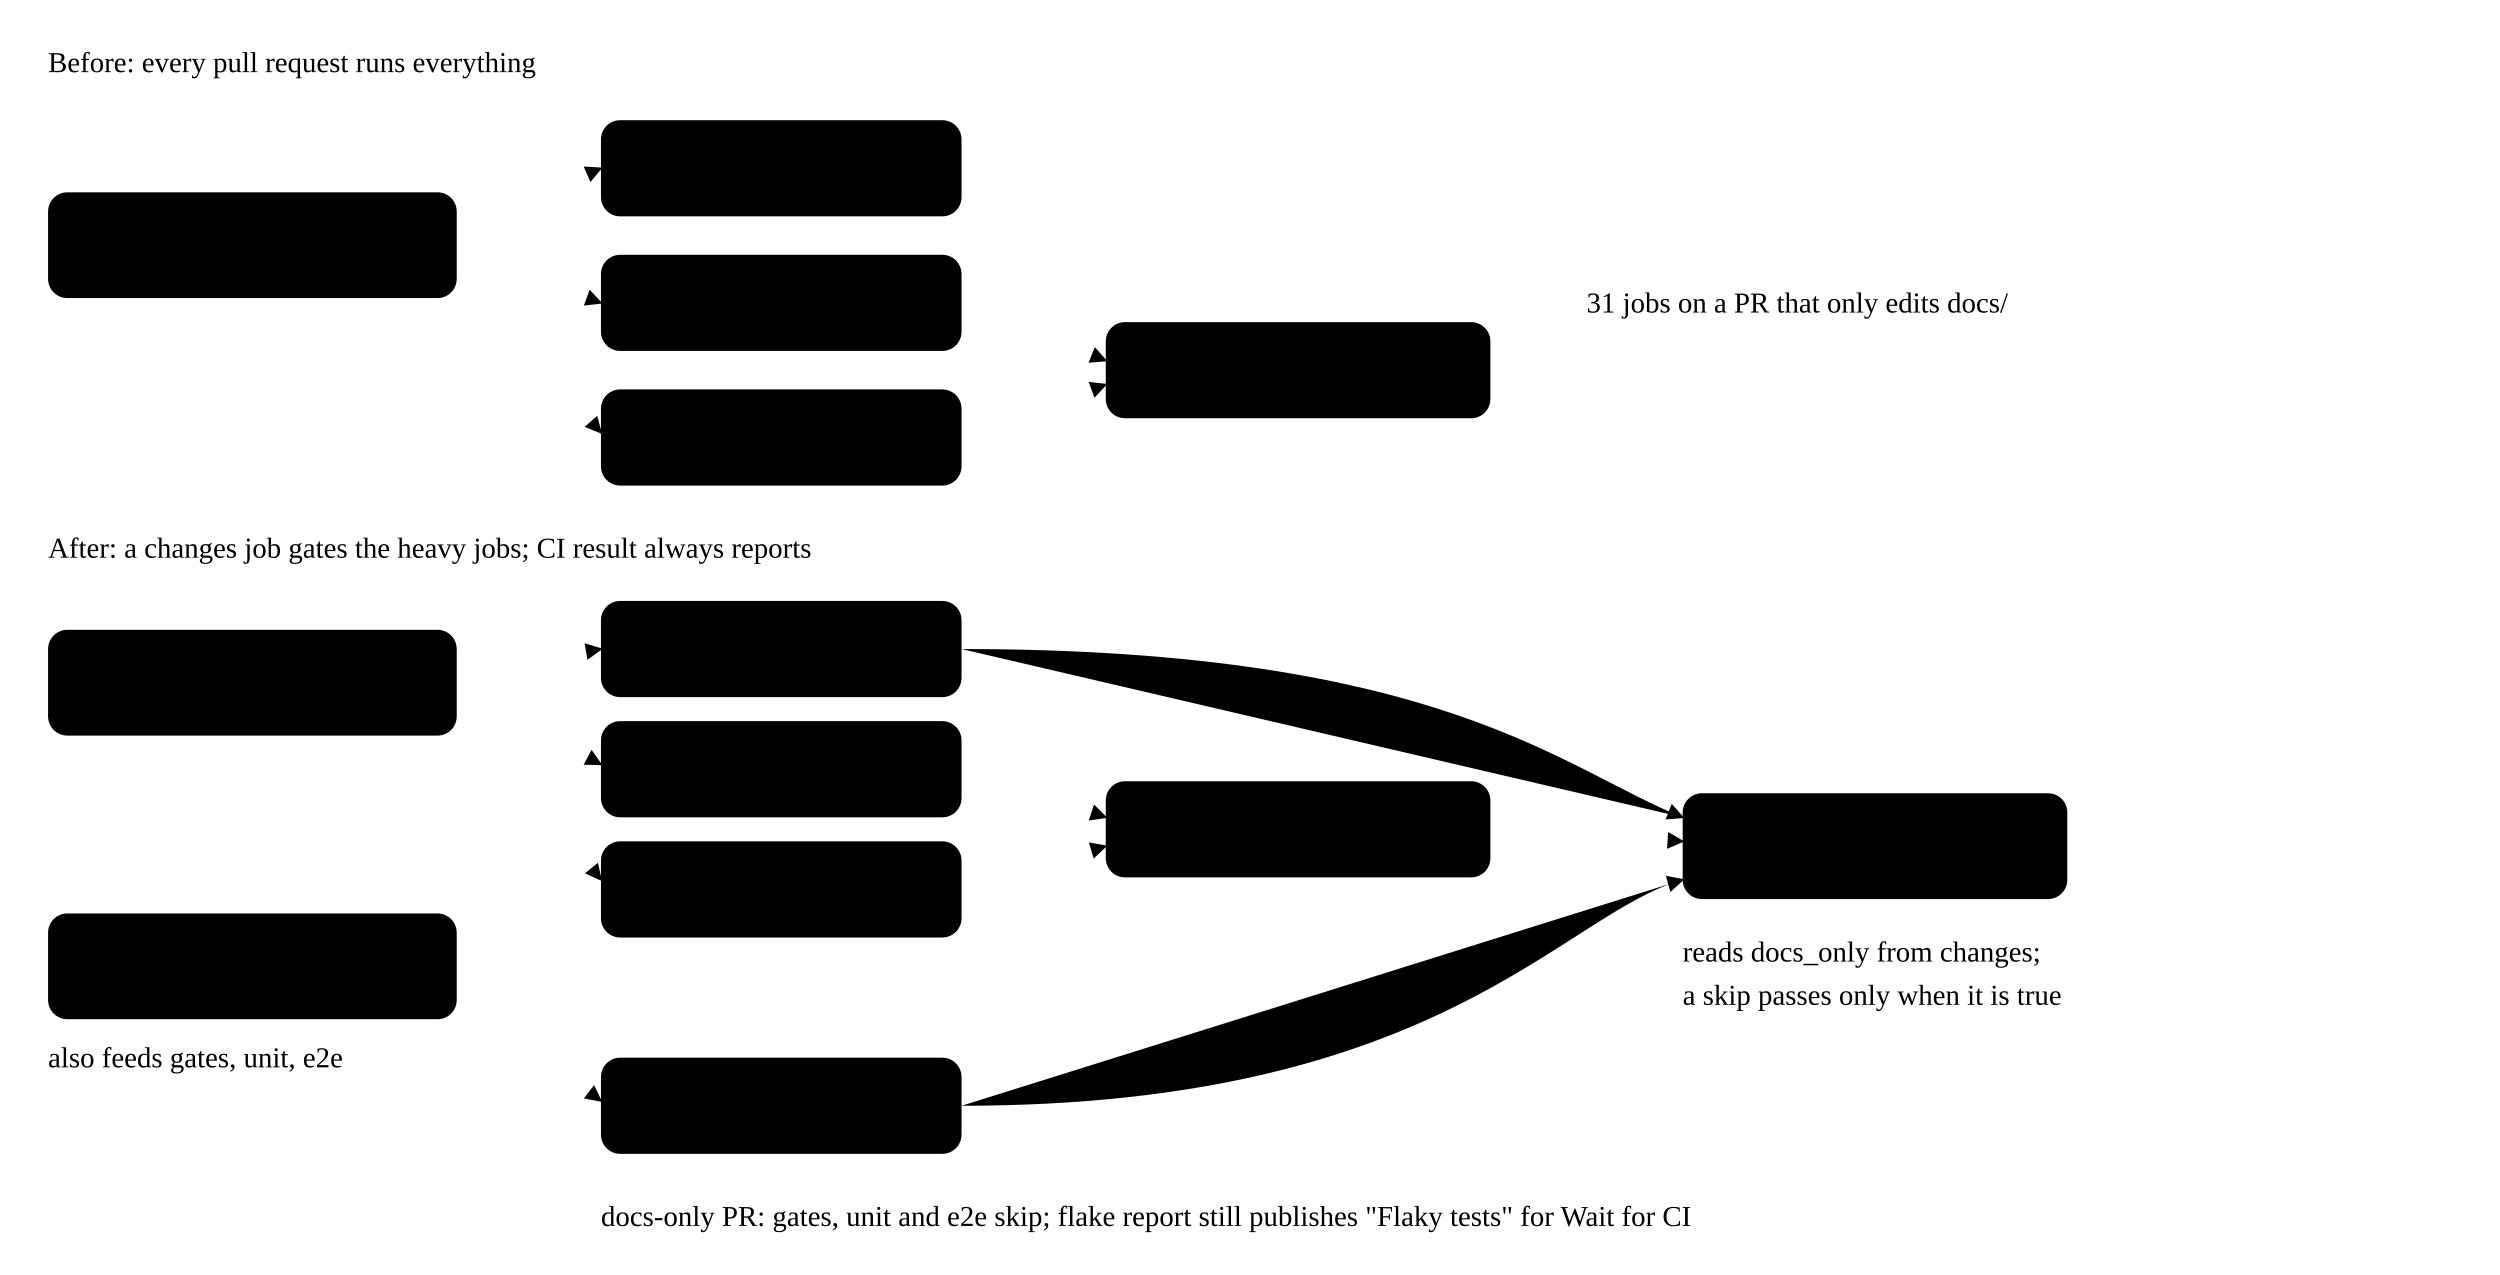
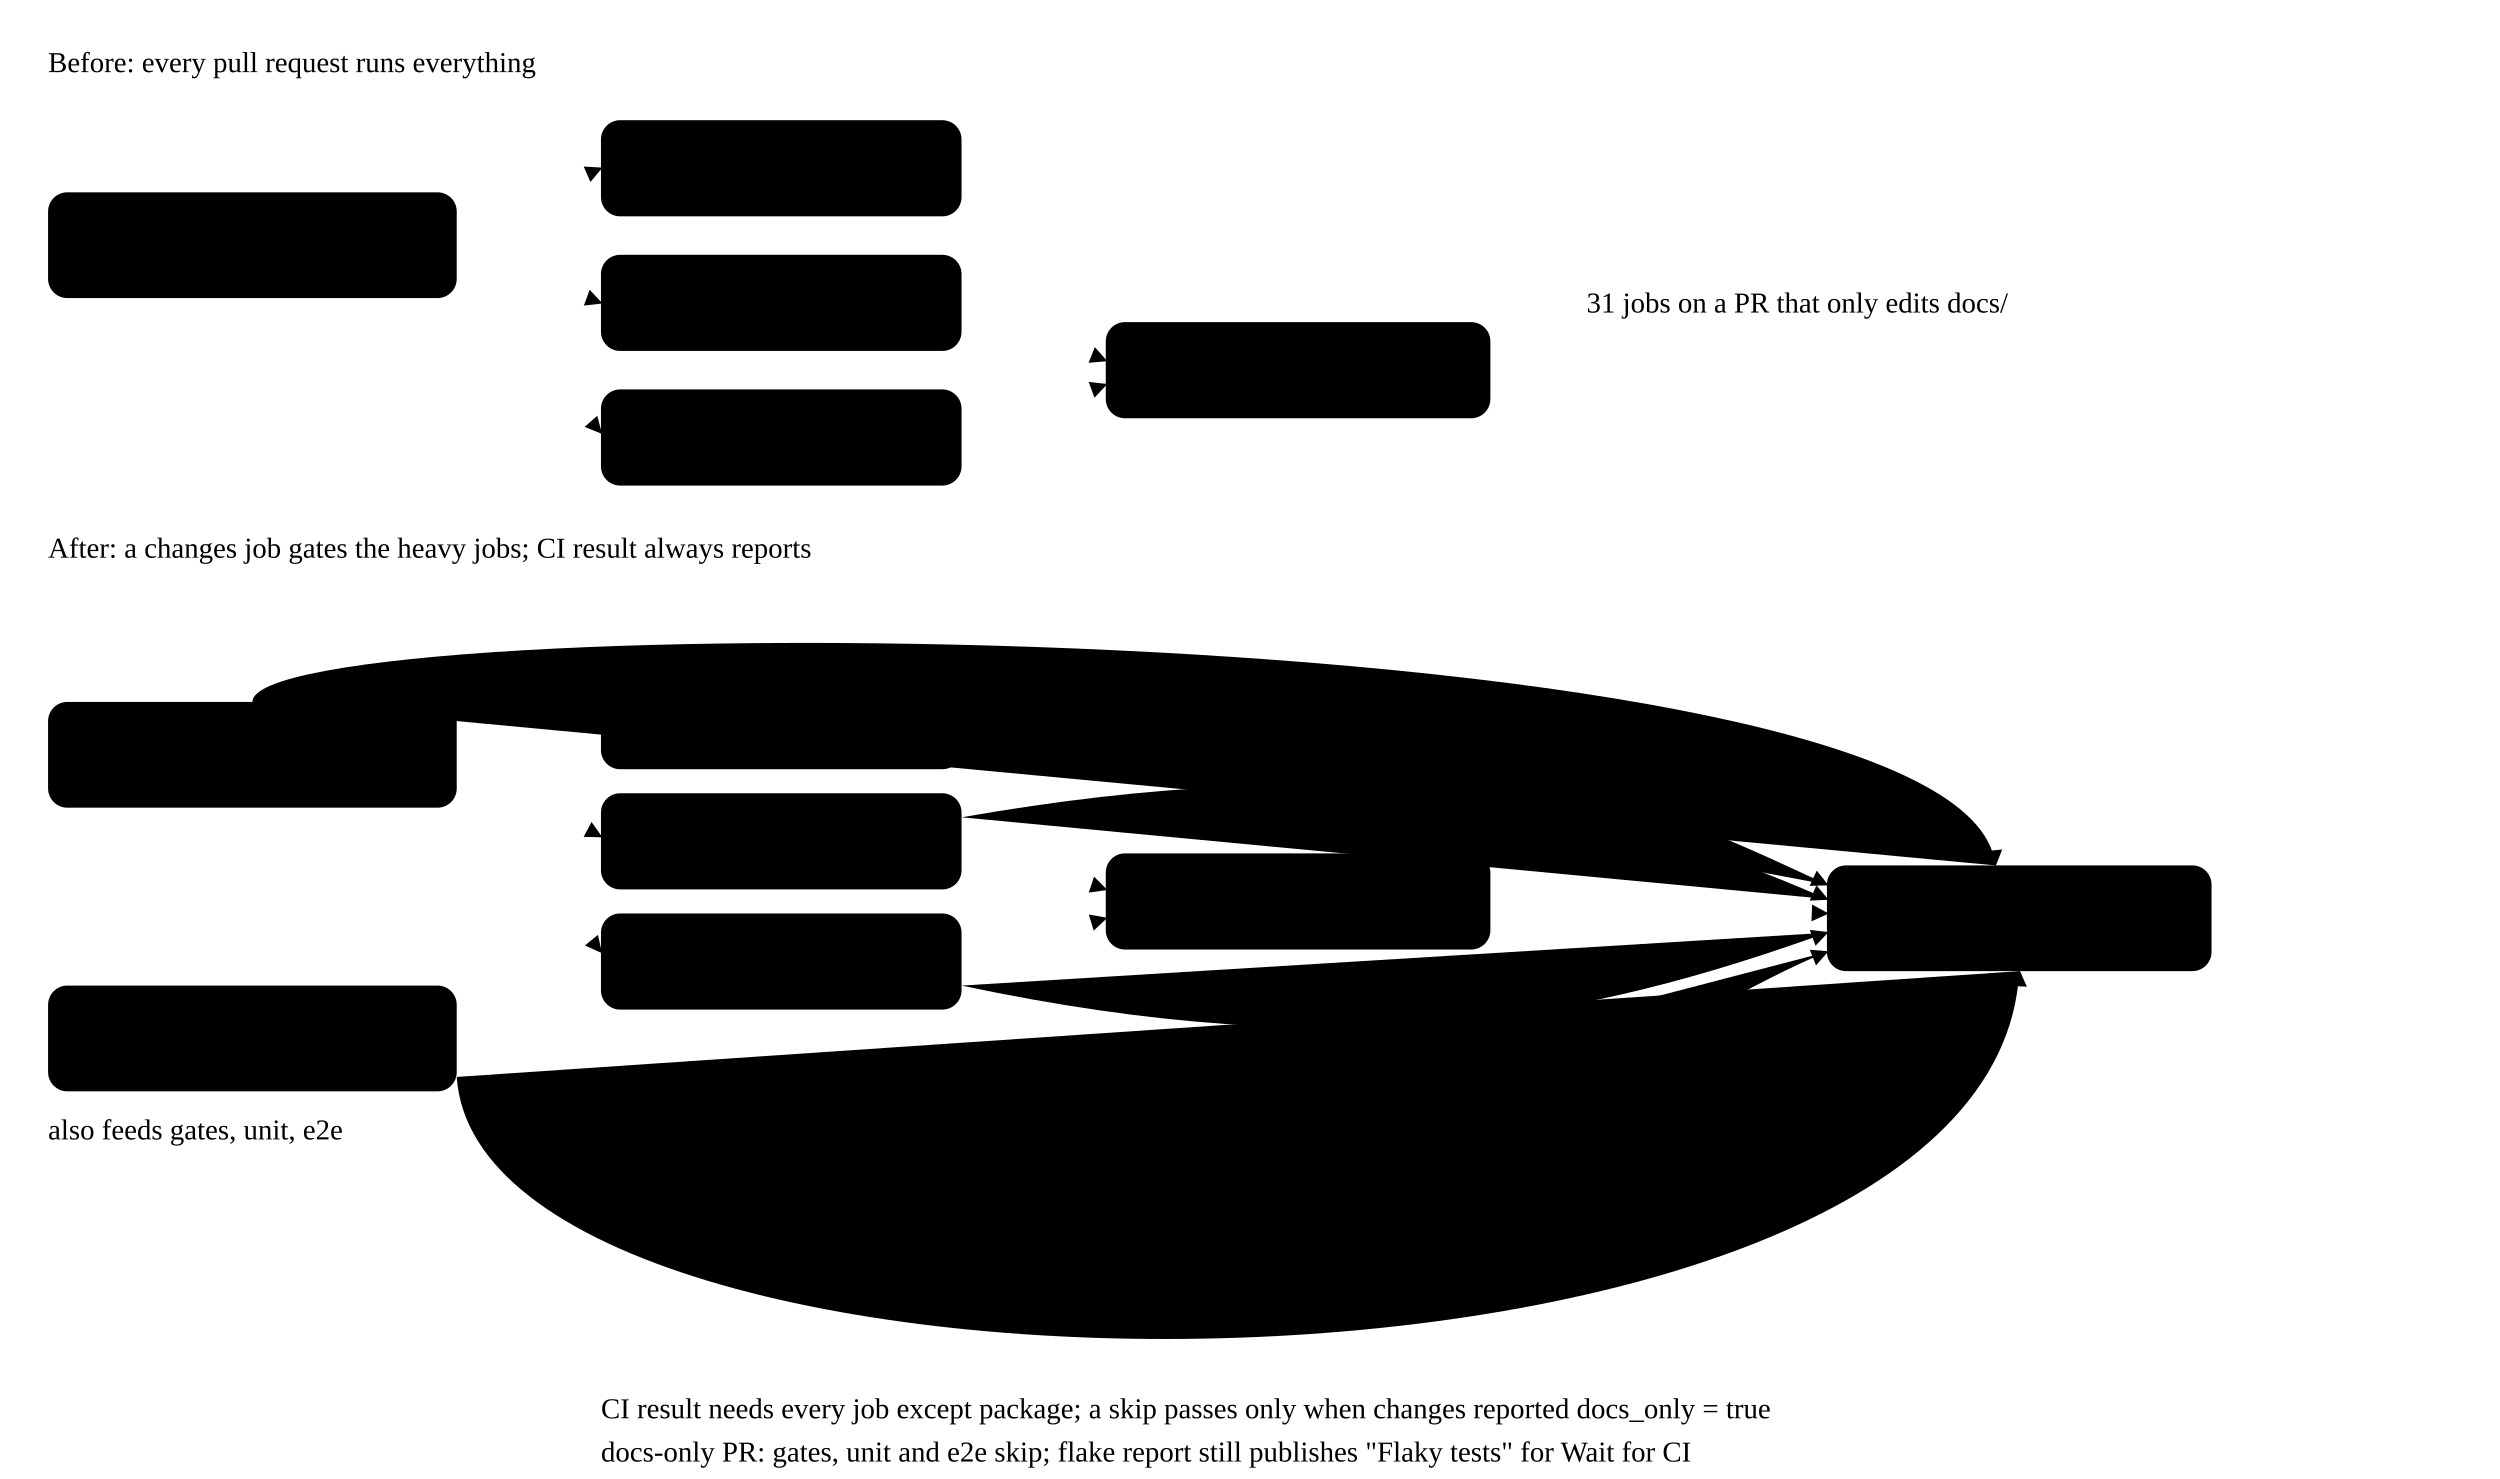
- <svg xmlns="http://www.w3.org/2000/svg" viewBox="0 0 1040 530" role="img" aria-label="CI job graph before and after the docs-only gate">
+ <svg xmlns="http://www.w3.org/2000/svg" viewBox="0 0 1040 615" role="img" aria-label="CI job graph before and after the docs-only gate">
  <defs>
    <marker id="a" viewBox="0 0 10 10" refX="9" refY="5" markerWidth="7" markerHeight="7" orient="auto">
      <polygon points="0,0 10,5 0,10" />
    </marker>
  </defs>
  <text x="20" y="30">Before: every pull request runs everything</text>
  <rect x="20" y="80" width="170" height="44" rx="8" />
  <text x="38" y="108">dependencies x2</text>
  <rect x="250" y="50" width="150" height="40" rx="8" />
  <text x="292" y="76">gates</text>
  <rect x="250" y="106" width="150" height="40" rx="8" />
  <text x="284" y="132">unit x12</text>
  <rect x="250" y="162" width="150" height="40" rx="8" />
  <text x="285" y="188">e2e x15</text>
  <rect x="460" y="134" width="160" height="40" rx="8" />
  <text x="487" y="160">flake report</text>
  <path d="M190 96 L250 70" marker-end="url(#a)" />
  <path d="M190 104 L250 126" marker-end="url(#a)" />
  <path d="M190 112 L250 180" marker-end="url(#a)" />
  <path d="M400 126 L460 150" marker-end="url(#a)" />
  <path d="M400 182 L460 160" marker-end="url(#a)" />
  <text x="660" y="130" class="small">31 jobs on a PR that only edits docs/</text>
  <text x="20" y="232">After: a changes job gates the heavy jobs; CI result always reports</text>
-   <rect class="new" x="20" y="262" width="170" height="44" rx="8" />
-   <text x="70" y="290">changes</text>
-   <rect x="20" y="380" width="170" height="44" rx="8" />
-   <text x="38" y="408">dependencies x2</text>
-   <rect x="250" y="250" width="150" height="40" rx="8" />
-   <text x="292" y="276">gates</text>
-   <rect x="250" y="300" width="150" height="40" rx="8" />
-   <text x="284" y="326">unit x12</text>
-   <rect x="250" y="350" width="150" height="40" rx="8" />
-   <text x="285" y="376">e2e x15</text>
-   <rect class="new" x="250" y="440" width="150" height="40" rx="8" />
-   <text x="270" y="466">docs checks</text>
-   <rect x="460" y="325" width="160" height="40" rx="8" />
-   <text x="487" y="351">flake report</text>
-   <rect class="new" x="700" y="330" width="160" height="44" rx="8" />
-   <text x="735" y="358">CI result</text>
-   <path d="M190 280 L250 270" marker-end="url(#a)" />
-   <path d="M190 286 L250 318" marker-end="url(#a)" />
-   <path d="M190 292 L250 366" marker-end="url(#a)" />
-   <path d="M190 412 L250 458" marker-end="url(#a)" />
-   <text x="20" y="444" class="small">also feeds gates, unit, e2e</text>
-   <path d="M400 320 L460 340" marker-end="url(#a)" />
-   <path d="M400 370 L460 352" marker-end="url(#a)" />
-   <path d="M620 345 L700 350" marker-end="url(#a)" />
-   <path d="M400 270 C600 270 650 320 700 340" marker-end="url(#a)" />
-   <path d="M400 460 C600 460 650 380 700 366" marker-end="url(#a)" />
-   <text x="250" y="510" class="small">docs-only PR: gates, unit and e2e skip; flake report still publishes "Flaky tests" for Wait for CI</text>
-   <text x="700" y="400" class="small">reads docs_only from changes;</text>
-   <text x="700" y="418" class="small">a skip passes only when it is true</text>
+   <rect class="new" x="20" y="292" width="170" height="44" rx="8" />
+   <text x="70" y="320">changes</text>
+   <rect x="20" y="410" width="170" height="44" rx="8" />
+   <text x="38" y="438">dependencies x2</text>
+   <rect x="250" y="280" width="150" height="40" rx="8" />
+   <text x="292" y="306">gates</text>
+   <rect x="250" y="330" width="150" height="40" rx="8" />
+   <text x="284" y="356">unit x12</text>
+   <rect x="250" y="380" width="150" height="40" rx="8" />
+   <text x="285" y="406">e2e x15</text>
+   <rect class="new" x="250" y="470" width="150" height="40" rx="8" />
+   <text x="270" y="496">docs checks</text>
+   <rect x="460" y="355" width="160" height="40" rx="8" />
+   <text x="487" y="381">flake report</text>
+   <rect class="new" x="760" y="360" width="160" height="44" rx="8" />
+   <text x="795" y="388">CI result</text>
+   <path d="M190 310 L250 300" marker-end="url(#a)" />
+   <path d="M190 316 L250 348" marker-end="url(#a)" />
+   <path d="M190 322 L250 396" marker-end="url(#a)" />
+   <path d="M190 442 L250 488" marker-end="url(#a)" />
+   <path d="M400 350 L460 370" marker-end="url(#a)" />
+   <path d="M400 400 L460 382" marker-end="url(#a)" />
+   <path d="M105 292 C105 252 820 252 830 360" marker-end="url(#a)" />
+   <path d="M400 300 C620 300 700 340 760 368" marker-end="url(#a)" />
+   <path d="M400 340 C560 312 660 330 760 374" marker-end="url(#a)" />
+   <path d="M620 375 L760 380" marker-end="url(#a)" />
+   <path d="M400 410 C560 444 660 424 760 388" marker-end="url(#a)" />
+   <path d="M400 490 C620 490 700 420 760 396" marker-end="url(#a)" />
+   <path d="M190 448 C200 600 830 600 840 404" marker-end="url(#a)" />
+   <text x="20" y="474" class="small">also feeds gates, unit, e2e</text>
+   <text x="250" y="590" class="small">CI result needs every job except package; a skip passes only when changes reported docs_only = true</text>
+   <text x="250" y="608" class="small">docs-only PR: gates, unit and e2e skip; flake report still publishes "Flaky tests" for Wait for CI</text>
</svg>
